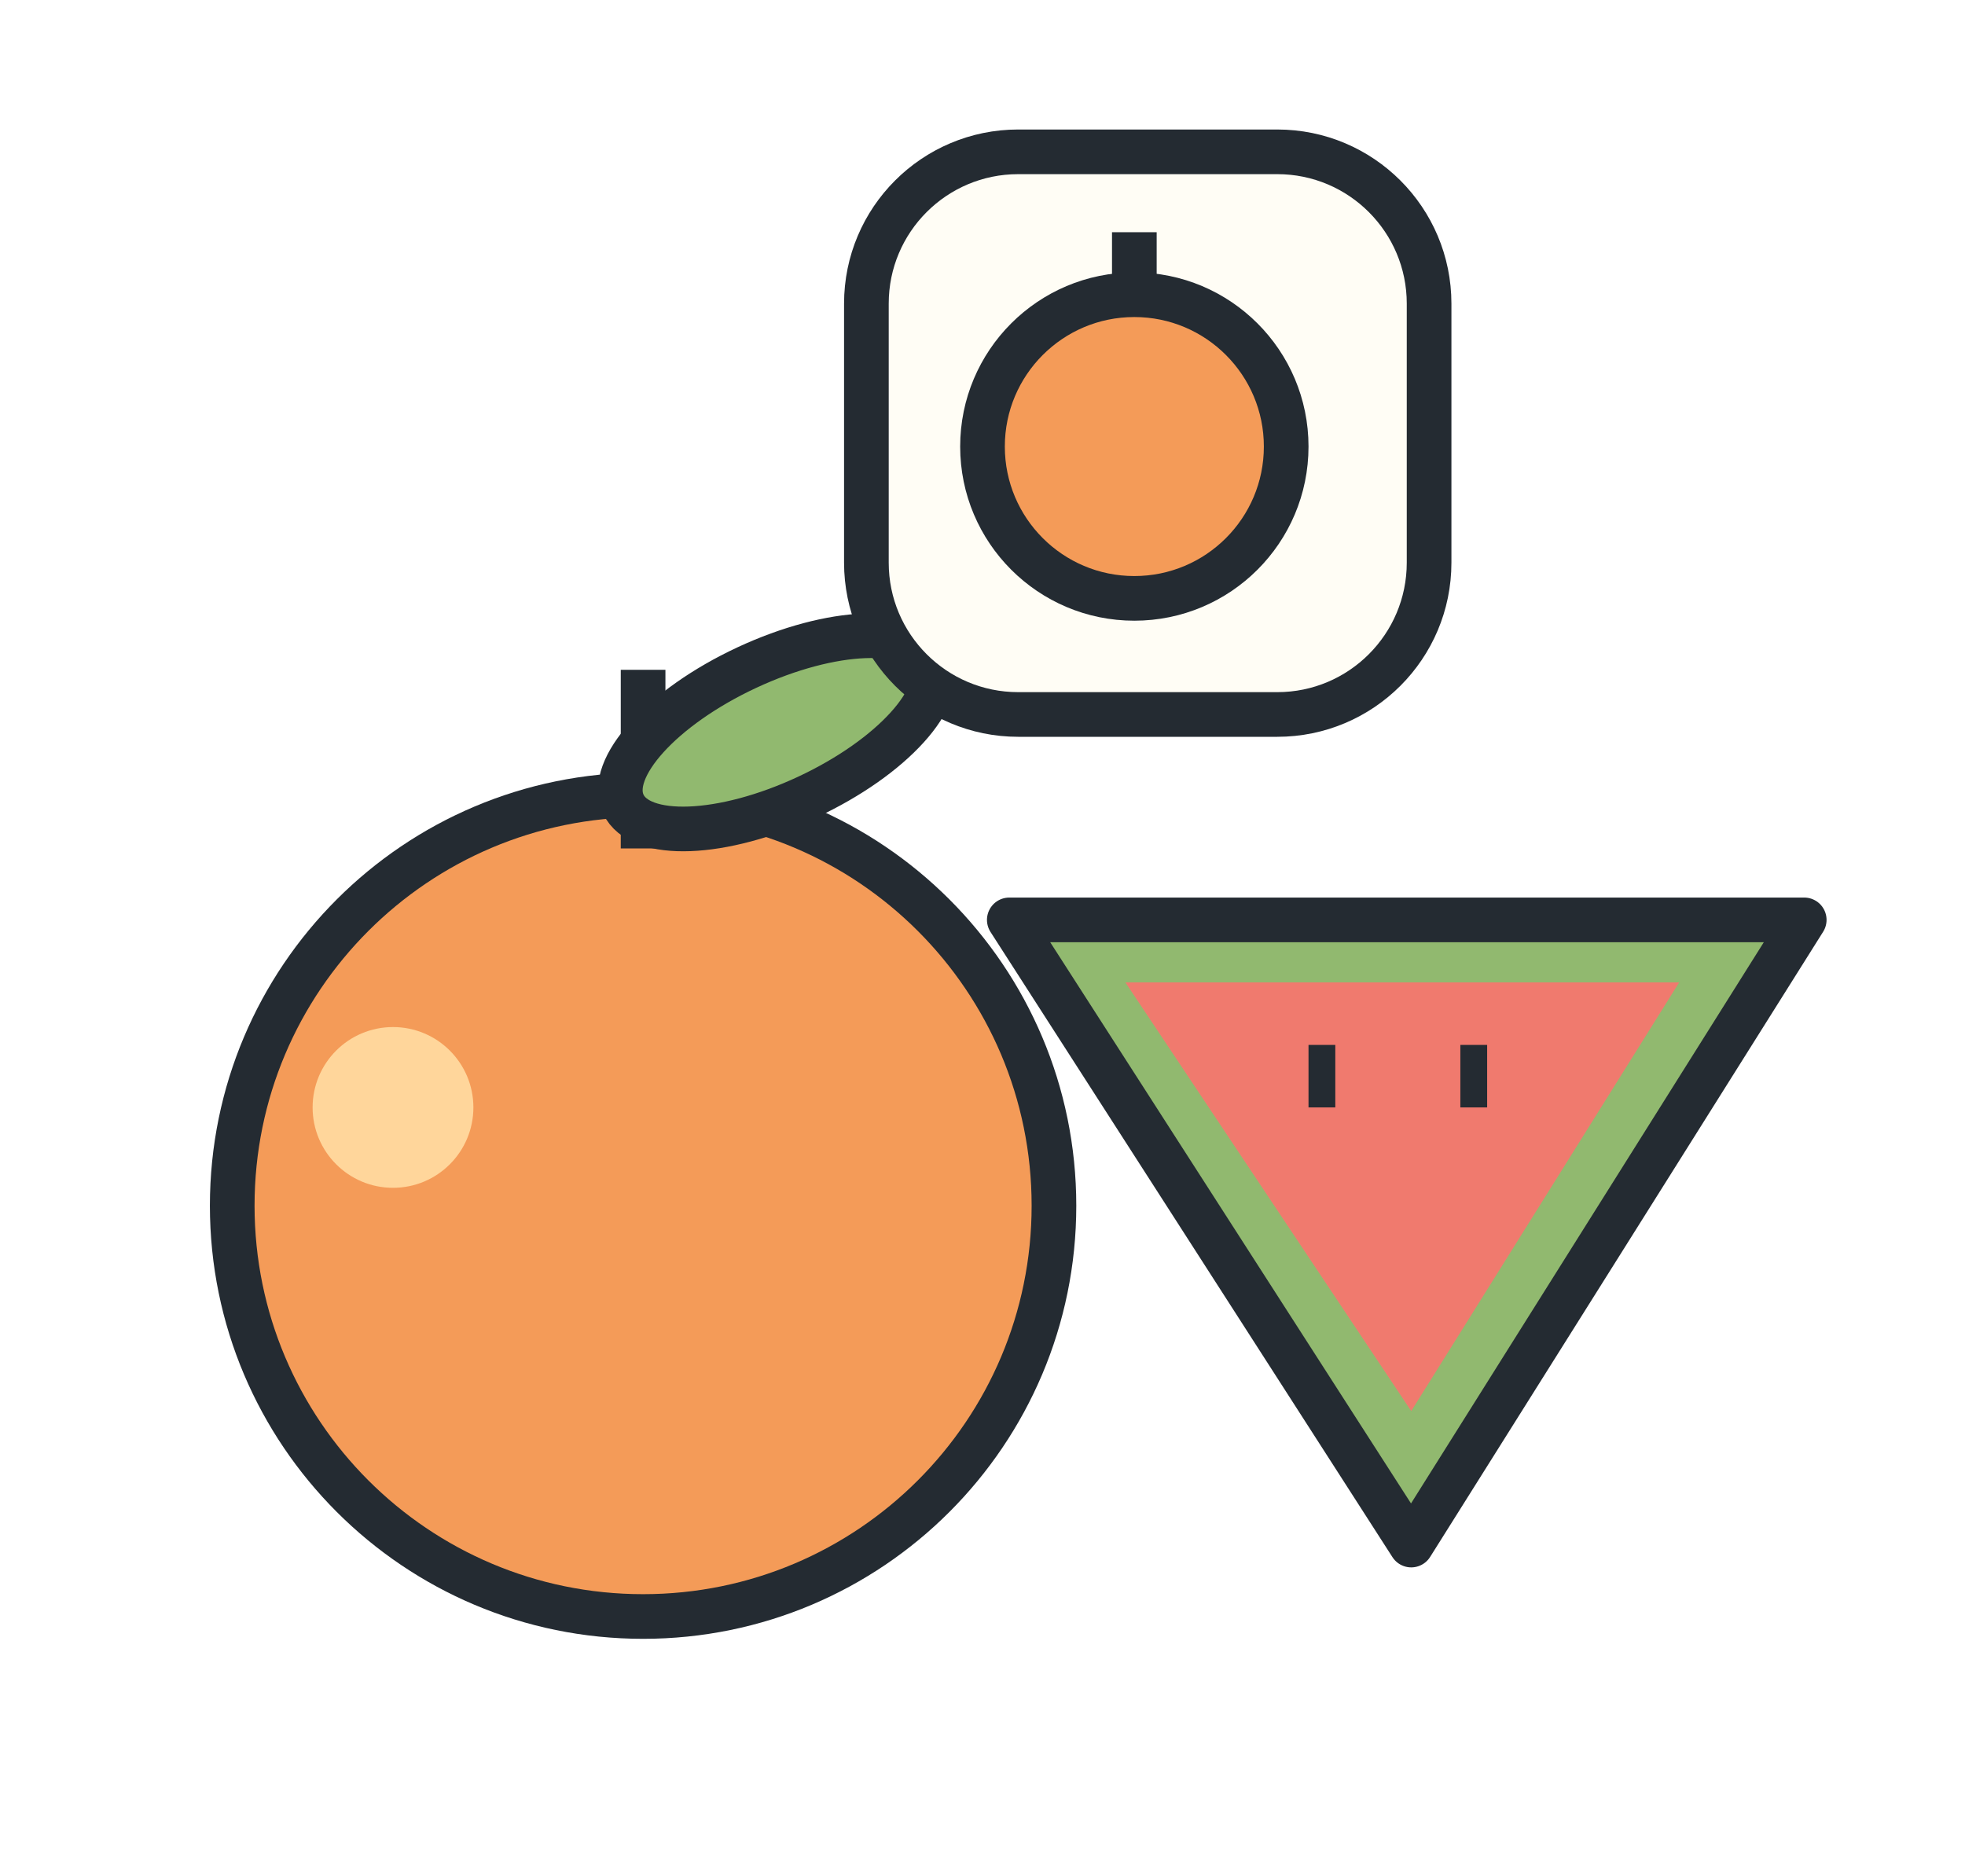
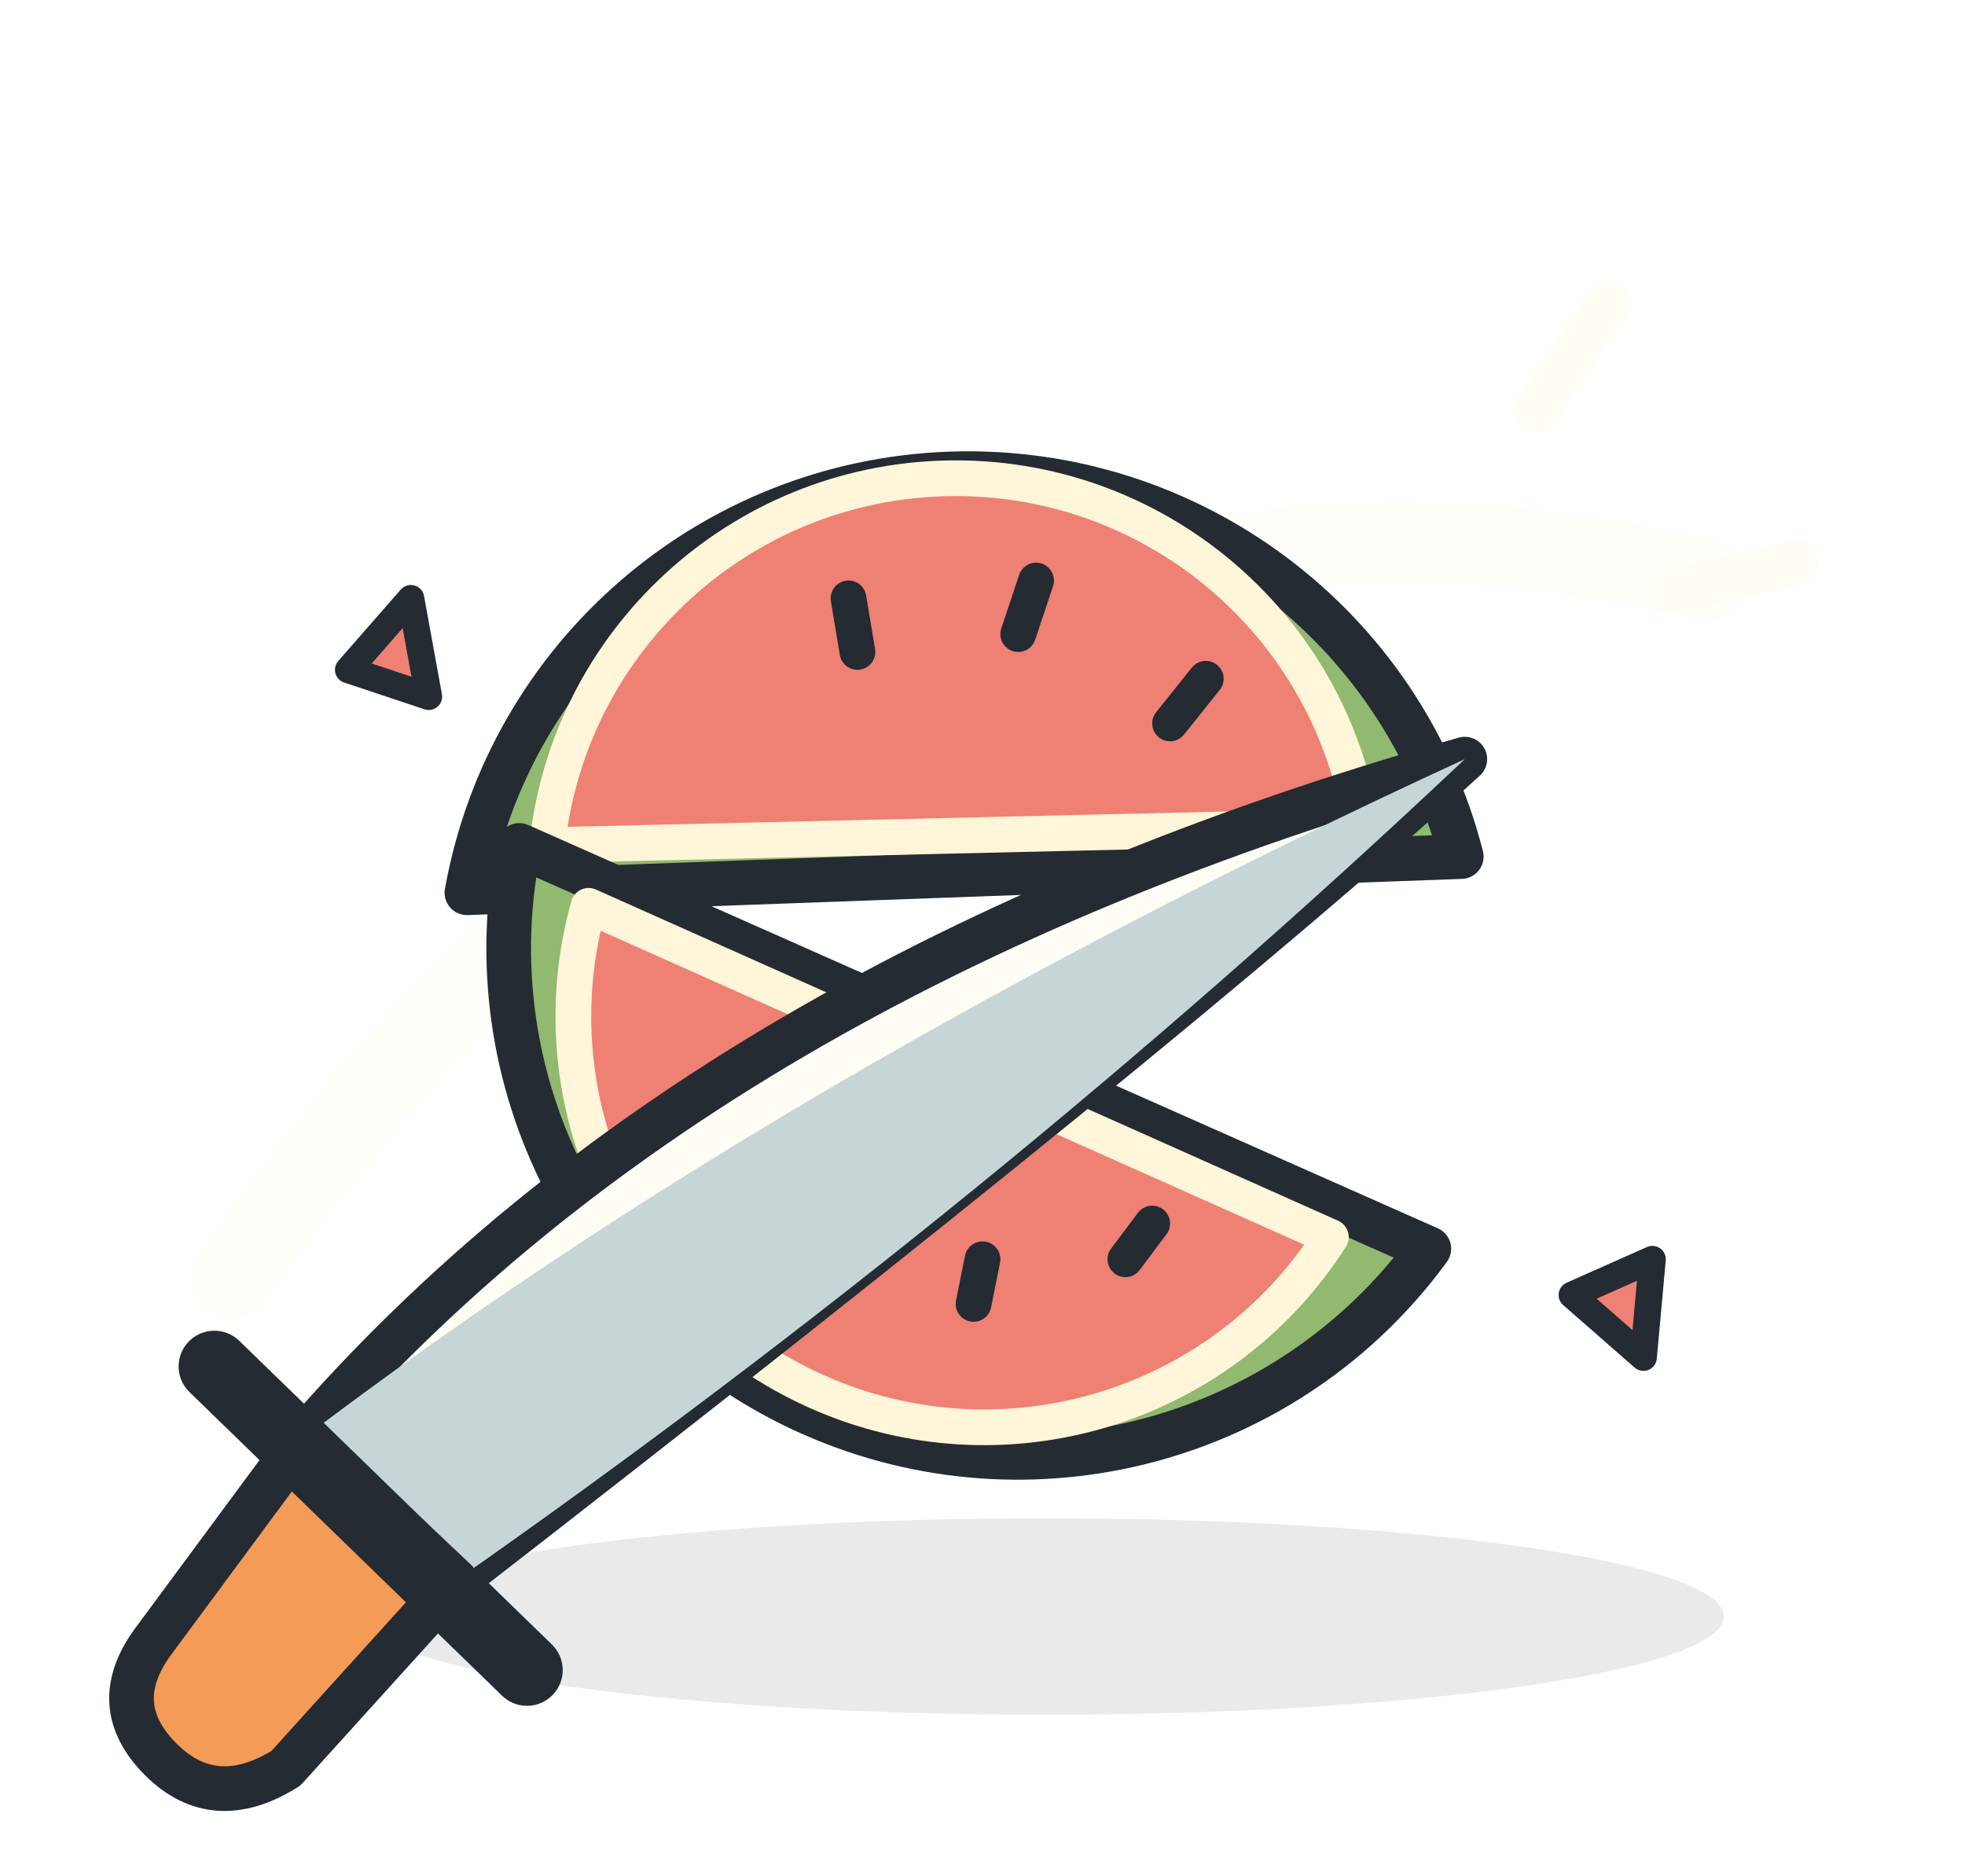
<svg xmlns="http://www.w3.org/2000/svg" viewBox="0 0 220 210">
-   <g stroke="#242b32" stroke-width="5" stroke-linejoin="round">
-     <circle cx="72" cy="135" r="46" fill="#f49b58" />
-     <path d="M72 95v-20" />
-     <ellipse cx="87" cy="82" rx="19" ry="8" fill="#91b96f" transform="rotate(-25 87 82)" />
-     <path d="M113 103h89l-44 70z" fill="#91b96f" />
-     <path d="M126 110h62l-30 48z" fill="#f07a6e" stroke="none" />
-     <path d="M148 117v7m17-7v7" stroke-width="3" />
-     <circle cx="44" cy="124" r="9" fill="#ffd69b" stroke="none" />
-     <rect x="97" y="17" width="63" height="63" rx="17" fill="#fffdf5" />
-     <circle cx="127" cy="50" r="17" fill="#f49b58" />
-     <path d="M127 33v-7" />
+   <ellipse cx="117" cy="181" rx="76" ry="11" fill="#242b32" opacity=".1" />
+   <path d="M26 143Q97 42 191 65" fill="none" stroke="#fffdf5" stroke-width="9" stroke-linecap="round" opacity=".7" />
+   <g stroke="#242b32" stroke-width="5" stroke-linejoin="round" stroke-linecap="round">
+     <path d="M54 86A57 57 0 0 1 163 109Z" fill="#91b96f" transform="rotate(-14 110 100)" />
+     <path d="M64 83A46 46 0 0 1 153 103Z" fill="#ef8074" stroke="#fff5d9" stroke-width="4" transform="rotate(-14 110 100)" />
+     <path d="M54 106A57 57 0 0 0 163 129Z" fill="#91b96f" transform="rotate(12 110 120)" />
+     <path d="M63 111A46 46 0 0 0 152 130Z" fill="#ef8074" stroke="#fff5d9" stroke-width="4" transform="rotate(12 110 120)" />
+     <path d="m95 67 1 6m20-8-2 6m21 5-4 5m-45 51 2 5m22 4-1 5m20-9-3 4" stroke-width="4" />
+     <path d="M34 161Q79 109 164 85 131 115 51 177Z" fill="#fffdf5" />
+     <path d="M51 177q60-42 113-92-76 35-130 76Z" fill="#c6d6d7" stroke="none" />
+     <path d="m34 161 17 16-19 21q-8 5-14-1t-1-13Z" fill="#f49b58" />
+     <path d="m24 153 35 34" stroke-width="8" />
+     <path d="m172 46 8-12m8 32 13-3" stroke="#fffdf5" stroke-width="5" />
+     <path d="m39 75 7-8 2 11Z" fill="#ef8074" stroke-width="3" />
+     <path d="m176 145 9-4-1 11Z" fill="#ef8074" stroke-width="3" />
  </g>
</svg>
